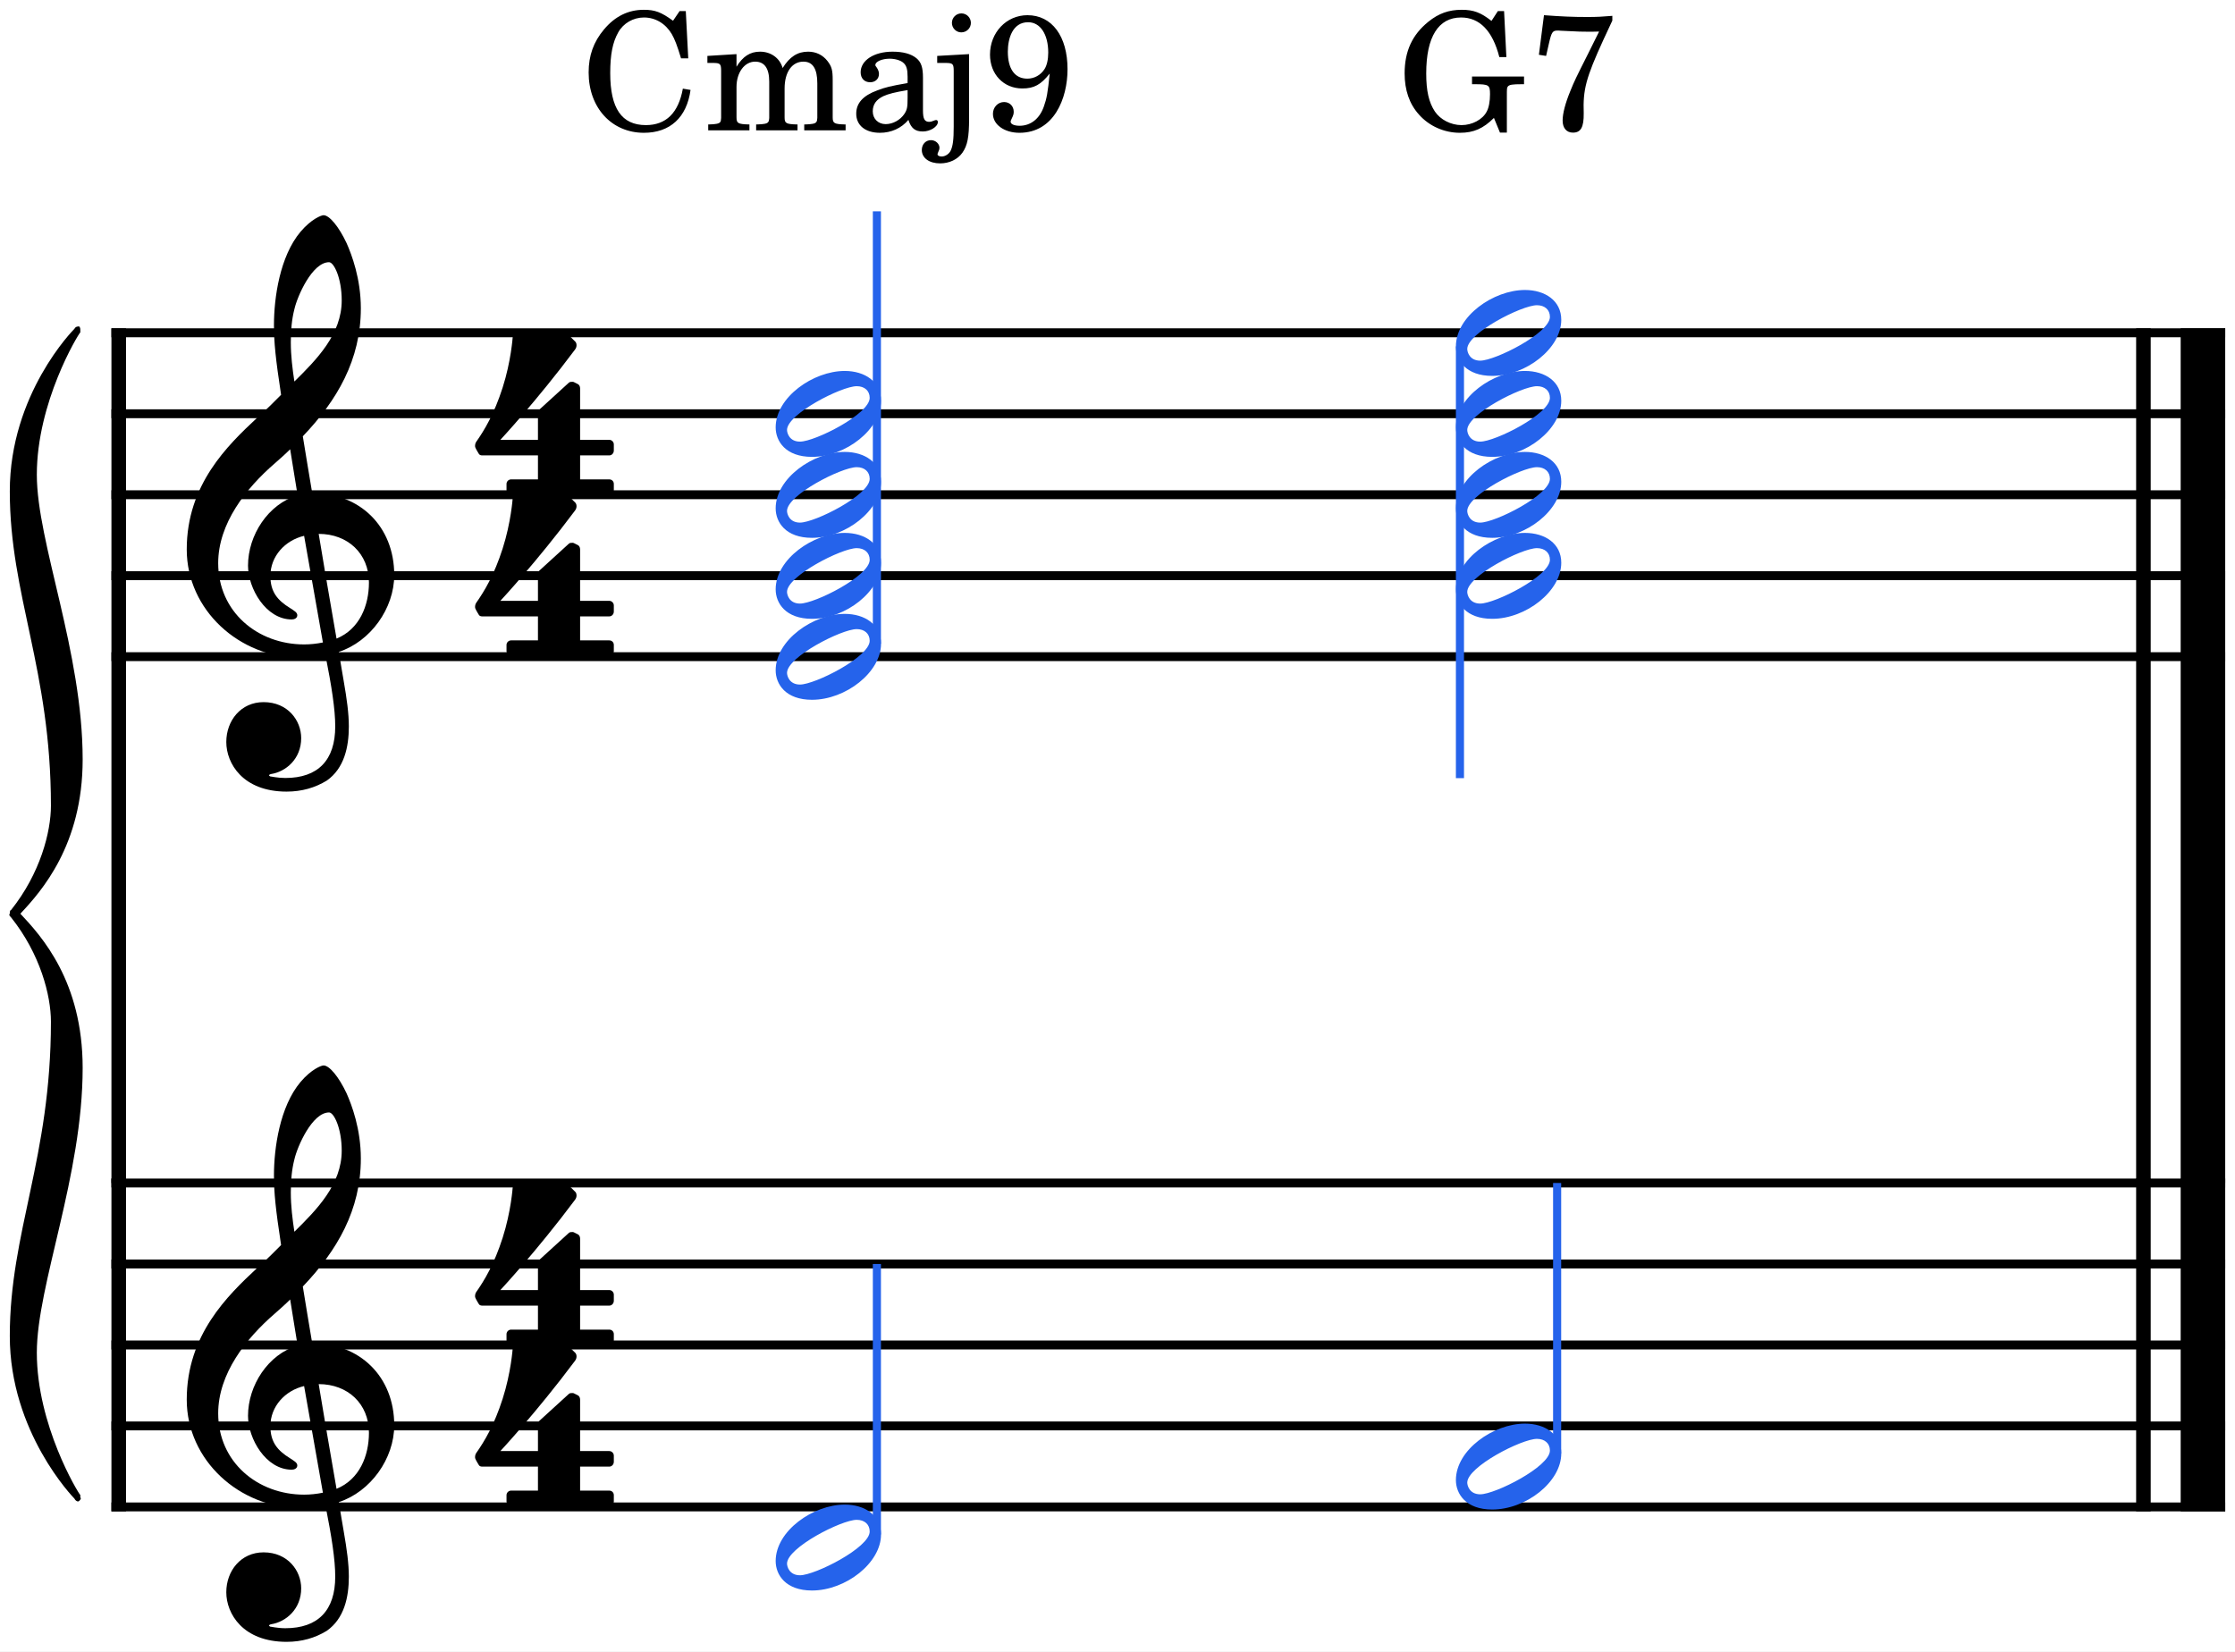
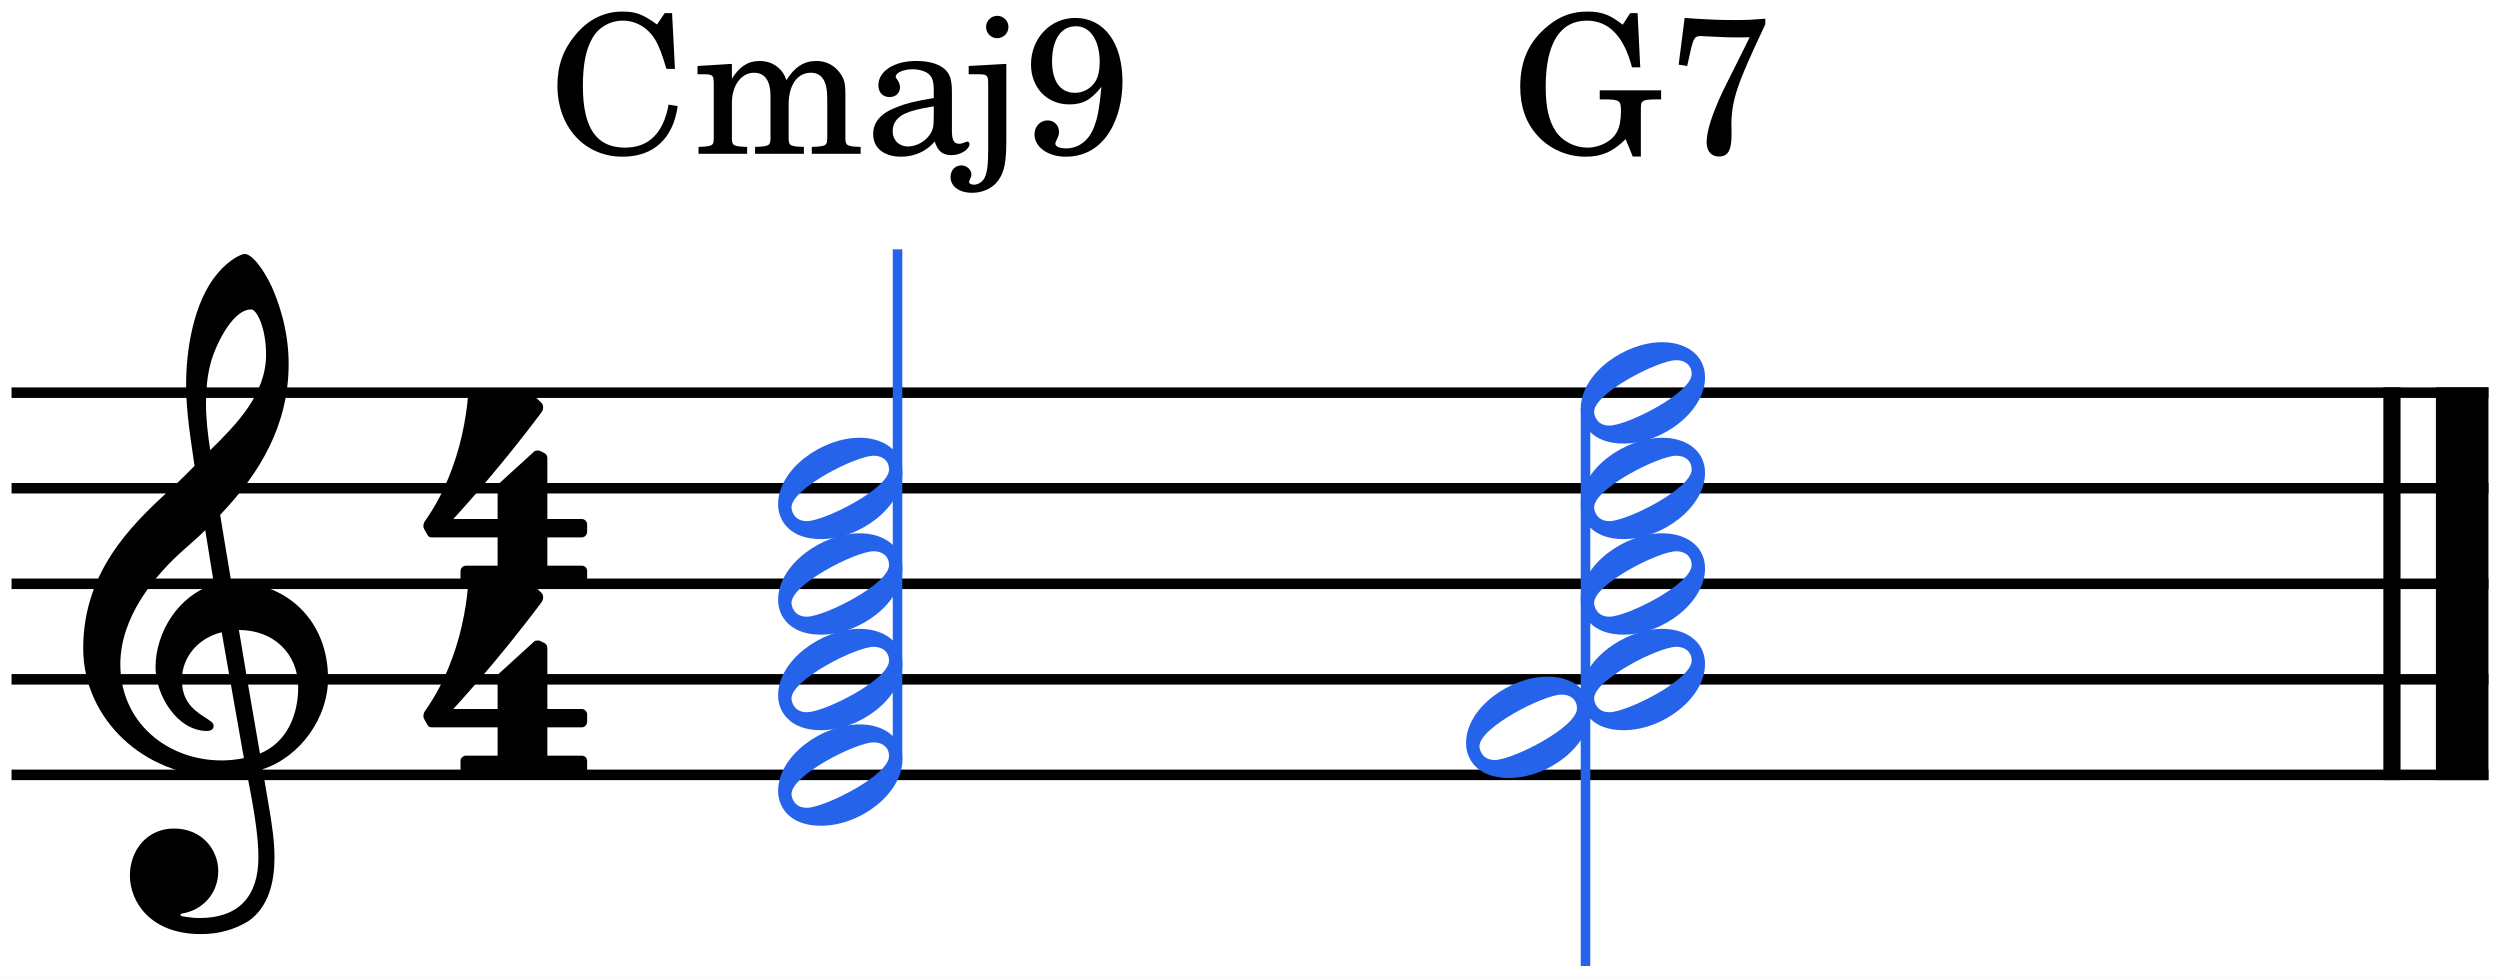
- <svg xmlns="http://www.w3.org/2000/svg" width="48.299mm" height="35.691mm" viewBox="0 0 2281.85 1686.19" version="1.2" baseProfile="full">
-   <path class="" fill="#ffffff" fill-rule="evenodd" d="M0,0 L2281.85,0 L2281.85,1686.19 L0,1686.19 L0,0 " />
-   <polyline class="StaffLines" fill="none" stroke="#000000" stroke-width="9.09" stroke-linejoin="bevel" points="113.77,339.771 2271.85,339.771" />
-   <polyline class="StaffLines" fill="none" stroke="#000000" stroke-width="9.09" stroke-linejoin="bevel" points="113.77,422.448 2271.85,422.448" />
-   <polyline class="StaffLines" fill="none" stroke="#000000" stroke-width="9.09" stroke-linejoin="bevel" points="113.77,505.125 2271.85,505.125" />
-   <polyline class="StaffLines" fill="none" stroke="#000000" stroke-width="9.09" stroke-linejoin="bevel" points="113.77,587.803 2271.85,587.803" />
-   <polyline class="StaffLines" fill="none" stroke="#000000" stroke-width="9.09" stroke-linejoin="bevel" points="113.77,670.48 2271.85,670.48" />
-   <polyline class="StaffLines" fill="none" stroke="#000000" stroke-width="9.09" stroke-linejoin="bevel" points="113.77,1207.88 2271.85,1207.88" />
-   <polyline class="StaffLines" fill="none" stroke="#000000" stroke-width="9.09" stroke-linejoin="bevel" points="113.77,1290.56 2271.85,1290.56" />
-   <polyline class="StaffLines" fill="none" stroke="#000000" stroke-width="9.09" stroke-linejoin="bevel" points="113.77,1373.24 2271.85,1373.24" />
-   <polyline class="StaffLines" fill="none" stroke="#000000" stroke-width="9.09" stroke-linejoin="bevel" points="113.77,1455.91 2271.85,1455.91" />
-   <polyline class="StaffLines" fill="none" stroke="#000000" stroke-width="9.09" stroke-linejoin="bevel" points="113.77,1538.59 2271.85,1538.59" />
-   <polyline class="BarLine" fill="none" stroke="#000000" stroke-width="14.88" stroke-linejoin="bevel" points="2188.35,335.224 2188.35,1207.88" />
-   <polyline class="BarLine" fill="none" stroke="#000000" stroke-width="45.47" stroke-linejoin="bevel" points="2249.12,335.224 2249.12,1207.88" />
-   <polyline class="BarLine" fill="none" stroke="#000000" stroke-width="14.88" stroke-linejoin="bevel" points="121.211,335.224 121.211,1207.88" />
-   <polyline class="BarLine" fill="none" stroke="#000000" stroke-width="14.88" stroke-linejoin="bevel" points="2188.35,1203.33 2188.35,1543.14" />
-   <polyline class="BarLine" fill="none" stroke="#000000" stroke-width="45.47" stroke-linejoin="bevel" points="2249.12,1203.33 2249.12,1543.14" />
-   <polyline class="BarLine" fill="none" stroke="#000000" stroke-width="14.88" stroke-linejoin="bevel" points="121.211,1203.33 121.211,1543.14" />
-   <polyline class="Stem" fill="none" stroke="#2563eb" stroke-width="8.27" stroke-linejoin="bevel" points="895.278,657.251 895.278,215.755" />
-   <polyline class="Stem" fill="none" stroke="#2563eb" stroke-width="8.27" stroke-linejoin="bevel" points="1490.55,353.661 1490.55,794.495" />
-   <polyline class="Stem" fill="none" stroke="#2563eb" stroke-width="8.27" stroke-linejoin="bevel" points="895.278,1566.7 895.278,1290.56" />
-   <polyline class="Stem" fill="none" stroke="#2563eb" stroke-width="8.27" stroke-linejoin="bevel" points="1589.77,1484.02 1589.77,1207.88" />
-   <path class="Note" fill="#2563eb" d="M1511.25,616.269 C1500.32,616.269 1498.01,607.332 1498.01,604.353 C1498.01,588.134 1553.61,559.668 1569.17,559.668 C1577.11,559.668 1582.41,564.302 1582.41,571.584 C1582.41,588.134 1526.47,616.269 1511.25,616.269 M1556.92,544.111 C1524.82,544.111 1486.42,570.922 1486.42,601.705 C1486.42,615.938 1496.68,631.826 1523.49,631.826 C1557.92,631.826 1594,603.691 1594,574.563 C1594,555.034 1577.45,544.111 1556.92,544.111" />
-   <path class="Note" fill="#2563eb" d="M816.757,616.269 C805.834,616.269 803.517,607.332 803.517,604.353 C803.517,588.134 859.125,559.668 874.682,559.668 C882.626,559.668 887.922,564.302 887.922,571.584 C887.922,588.134 831.983,616.269 816.757,616.269 M862.435,544.111 C830.328,544.111 791.932,570.922 791.932,601.705 C791.932,615.938 802.193,631.826 829.004,631.826 C863.428,631.826 899.507,603.691 899.507,574.563 C899.507,555.034 882.957,544.111 862.435,544.111" />
-   <path class="Note" fill="#2563eb" d="M816.757,533.591 C805.834,533.591 803.517,524.654 803.517,521.675 C803.517,505.456 859.125,476.99 874.682,476.99 C882.626,476.99 887.922,481.624 887.922,488.906 C887.922,505.456 831.983,533.591 816.757,533.591 M862.435,461.433 C830.328,461.433 791.932,488.244 791.932,519.027 C791.932,533.26 802.193,549.148 829.004,549.148 C863.428,549.148 899.507,521.013 899.507,491.885 C899.507,472.356 882.957,461.433 862.435,461.433" />
-   <path class="Note" fill="#2563eb" d="M816.757,450.914 C805.834,450.914 803.517,441.977 803.517,438.998 C803.517,422.779 859.125,394.313 874.682,394.313 C882.626,394.313 887.922,398.947 887.922,406.229 C887.922,422.779 831.983,450.914 816.757,450.914 M862.435,378.756 C830.328,378.756 791.932,405.567 791.932,436.35 C791.932,450.583 802.193,466.471 829.004,466.471 C863.428,466.471 899.507,438.336 899.507,409.208 C899.507,389.679 882.957,378.756 862.435,378.756" />
-   <path class="Note" fill="#2563eb" d="M816.757,698.946 C805.834,698.946 803.517,690.009 803.517,687.03 C803.517,670.811 859.125,642.345 874.682,642.345 C882.626,642.345 887.922,646.979 887.922,654.261 C887.922,670.811 831.983,698.946 816.757,698.946 M862.435,626.788 C830.328,626.788 791.932,653.599 791.932,684.382 C791.932,698.615 802.193,714.503 829.004,714.503 C863.428,714.503 899.507,686.368 899.507,657.24 C899.507,637.711 882.957,626.788 862.435,626.788" />
-   <path class="Note" fill="#2563eb" d="M1511.25,533.591 C1500.32,533.591 1498.01,524.654 1498.01,521.675 C1498.01,505.456 1553.61,476.99 1569.17,476.99 C1577.11,476.99 1582.41,481.624 1582.41,488.906 C1582.41,505.456 1526.47,533.591 1511.25,533.591 M1556.92,461.433 C1524.82,461.433 1486.42,488.244 1486.42,519.027 C1486.42,533.26 1496.68,549.148 1523.49,549.148 C1557.92,549.148 1594,521.013 1594,491.885 C1594,472.356 1577.45,461.433 1556.92,461.433" />
-   <path class="Note" fill="#2563eb" d="M1511.25,450.914 C1500.32,450.914 1498.01,441.977 1498.01,438.998 C1498.01,422.779 1553.61,394.313 1569.17,394.313 C1577.11,394.313 1582.41,398.947 1582.41,406.229 C1582.41,422.779 1526.47,450.914 1511.25,450.914 M1556.92,378.756 C1524.82,378.756 1486.42,405.567 1486.42,436.35 C1486.42,450.583 1496.68,466.471 1523.49,466.471 C1557.92,466.471 1594,438.336 1594,409.208 C1594,389.679 1577.45,378.756 1556.92,378.756" />
-   <path class="Note" fill="#2563eb" d="M1511.25,368.237 C1500.32,368.237 1498.01,359.3 1498.01,356.321 C1498.01,340.102 1553.61,311.636 1569.17,311.636 C1577.11,311.636 1582.41,316.27 1582.41,323.552 C1582.41,340.102 1526.47,368.237 1511.25,368.237 M1556.92,296.079 C1524.82,296.079 1486.42,322.89 1486.42,353.673 C1486.42,367.906 1496.68,383.794 1523.49,383.794 C1557.92,383.794 1594,355.659 1594,326.531 C1594,307.002 1577.45,296.079 1556.92,296.079" />
-   <path class="Note" fill="#2563eb" d="M816.757,1608.39 C805.834,1608.39 803.517,1599.46 803.517,1596.48 C803.517,1580.26 859.125,1551.79 874.682,1551.79 C882.626,1551.79 887.922,1556.43 887.922,1563.71 C887.922,1580.26 831.983,1608.39 816.757,1608.39 M862.435,1536.24 C830.328,1536.24 791.932,1563.05 791.932,1593.83 C791.932,1608.06 802.193,1623.95 829.004,1623.95 C863.428,1623.95 899.507,1595.82 899.507,1566.69 C899.507,1547.16 882.957,1536.24 862.435,1536.24" />
-   <path class="Note" fill="#2563eb" d="M1511.25,1525.72 C1500.32,1525.72 1498.01,1516.78 1498.01,1513.8 C1498.01,1497.58 1553.61,1469.12 1569.17,1469.12 C1577.11,1469.12 1582.41,1473.75 1582.41,1481.03 C1582.41,1497.58 1526.47,1525.72 1511.25,1525.72 M1556.92,1453.56 C1524.82,1453.56 1486.42,1480.37 1486.42,1511.15 C1486.42,1525.39 1496.68,1541.27 1523.49,1541.27 C1557.92,1541.27 1594,1513.14 1594,1484.01 C1594,1464.48 1577.45,1453.56 1556.92,1453.56" />
-   <path class="Clef" d="M329.679,655.989 C323.059,657.313 316.77,657.975 310.481,657.975 C263.148,657.975 222.766,624.875 222.766,574.894 C222.766,534.512 251.232,498.433 280.36,473.277 C285.987,468.312 291.283,463.678 296.248,458.713 C299.227,476.587 301.544,492.144 303.861,505.715 C273.74,514.652 253.218,546.428 253.218,577.542 C253.218,600.712 271.423,632.488 297.903,632.488 C300.551,632.488 303.53,631.164 303.53,628.185 C303.53,625.206 300.22,623.551 296.248,620.903 C283.339,612.959 276.057,604.353 276.057,588.134 C276.057,567.943 290.952,551.724 310.481,547.09 L329.679,655.989 M300.551,315.721 C303.53,302.481 318.756,267.726 335.968,267.726 C340.933,267.726 348.877,283.945 348.877,306.784 C348.877,341.208 323.39,367.026 300.551,389.534 C298.565,376.294 296.91,363.385 296.91,349.483 C296.91,337.236 297.903,325.982 300.551,315.721 M376.681,594.754 C376.681,618.255 367.082,642.418 343.581,652.017 C336.63,612.297 327.693,559.668 325.376,545.104 C355.166,545.104 376.681,565.295 376.681,594.754 M231.041,757.606 C231.041,779.452 247.922,808.249 292.607,808.249 C308.164,808.249 321.735,804.277 333.651,796.995 C351.525,784.417 356.159,762.571 356.159,741.718 C356.159,728.809 354.173,713.914 350.863,695.047 C349.87,688.427 347.884,678.497 345.898,665.588 C378.336,654.996 402.499,621.234 402.499,587.141 C402.499,537.16 367.082,503.398 318.756,503.398 C315.446,483.538 312.136,464.009 309.157,445.473 C344.243,408.732 368.406,367.357 368.406,314.728 C368.406,284.607 359.138,260.113 353.842,248.197 C345.898,231.316 336.299,219.731 330.341,219.731 C328.024,219.731 317.763,223.703 306.84,236.612 C285.656,261.768 279.698,304.136 279.698,331.94 C279.698,349.814 281.353,366.033 286.98,403.105 C286.649,403.436 269.437,420.979 262.486,426.606 C232.365,454.741 190.659,494.792 190.659,560.992 C190.659,622.889 244.612,671.546 306.178,671.546 C315.777,671.546 324.714,670.553 332.327,669.229 C338.616,701.005 342.257,724.175 342.257,741.718 C342.257,776.142 324.714,794.347 291.283,794.347 C283.339,794.347 276.388,792.692 275.726,792.692 C275.395,792.361 274.733,792.03 274.733,791.699 C274.733,791.037 275.395,790.706 276.388,790.375 C291.945,788.058 307.502,774.818 307.502,753.634 C307.502,735.76 293.931,716.893 269.106,716.893 C245.936,716.893 231.041,735.76 231.041,757.606" />
-   <path class="Clef" d="M329.679,1524.1 C323.059,1525.42 316.77,1526.08 310.481,1526.08 C263.148,1526.08 222.766,1492.98 222.766,1443 C222.766,1402.62 251.232,1366.54 280.36,1341.39 C285.987,1336.42 291.283,1331.79 296.248,1326.82 C299.227,1344.7 301.544,1360.25 303.861,1373.82 C273.74,1382.76 253.218,1414.54 253.218,1445.65 C253.218,1468.82 271.423,1500.6 297.903,1500.6 C300.551,1500.6 303.53,1499.27 303.53,1496.29 C303.53,1493.32 300.22,1491.66 296.248,1489.01 C283.339,1481.07 276.057,1472.46 276.057,1456.24 C276.057,1436.05 290.952,1419.83 310.481,1415.2 L329.679,1524.1 M300.551,1183.83 C303.53,1170.59 318.756,1135.84 335.968,1135.84 C340.933,1135.84 348.877,1152.05 348.877,1174.89 C348.877,1209.32 323.39,1235.14 300.551,1257.64 C298.565,1244.4 296.91,1231.49 296.91,1217.59 C296.91,1205.35 297.903,1194.09 300.551,1183.83 M376.681,1462.86 C376.681,1486.36 367.082,1510.53 343.581,1520.13 C336.63,1480.41 327.693,1427.78 325.376,1413.21 C355.166,1413.21 376.681,1433.4 376.681,1462.86 M231.041,1625.72 C231.041,1647.56 247.922,1676.36 292.607,1676.36 C308.164,1676.36 321.735,1672.39 333.651,1665.1 C351.525,1652.53 356.159,1630.68 356.159,1609.83 C356.159,1596.92 354.173,1582.02 350.863,1563.16 C349.87,1556.54 347.884,1546.61 345.898,1533.7 C378.336,1523.11 402.499,1489.34 402.499,1455.25 C402.499,1405.27 367.082,1371.51 318.756,1371.51 C315.446,1351.65 312.136,1332.12 309.157,1313.58 C344.243,1276.84 368.406,1235.47 368.406,1182.84 C368.406,1152.72 359.138,1128.22 353.842,1116.31 C345.898,1099.43 336.299,1087.84 330.341,1087.84 C328.024,1087.84 317.763,1091.81 306.84,1104.72 C285.656,1129.88 279.698,1172.25 279.698,1200.05 C279.698,1217.92 281.353,1234.14 286.98,1271.21 C286.649,1271.55 269.437,1289.09 262.486,1294.72 C232.365,1322.85 190.659,1362.9 190.659,1429.1 C190.659,1491 244.612,1539.66 306.178,1539.66 C315.777,1539.66 324.714,1538.66 332.327,1537.34 C338.616,1569.11 342.257,1592.28 342.257,1609.83 C342.257,1644.25 324.714,1662.46 291.283,1662.46 C283.339,1662.46 276.388,1660.8 275.726,1660.8 C275.395,1660.47 274.733,1660.14 274.733,1659.81 C274.733,1659.15 275.395,1658.82 276.388,1658.48 C291.945,1656.17 307.502,1642.93 307.502,1621.74 C307.502,1603.87 293.931,1585 269.106,1585 C245.936,1585 231.041,1603.87 231.041,1625.72" />
-   <path class="TimeSig" d="M549.234,464.971 L549.234,489.465 L521.761,489.465 C519.444,489.465 517.127,491.451 517.127,494.099 L517.127,500.388 C517.127,503.036 519.444,505.022 521.761,505.022 L622.054,505.022 C624.702,505.022 626.688,503.036 626.688,500.388 L626.688,494.099 C626.688,491.451 624.702,489.465 622.054,489.465 L592.264,489.465 L592.264,464.971 L622.054,464.971 C624.702,464.971 626.688,462.654 626.688,460.006 L626.688,453.717 C626.688,451.4 624.702,449.083 622.054,449.083 L592.264,449.083 L592.264,396.454 C592.264,394.468 591.271,392.813 589.947,392.151 L585.975,390.165 C585.313,389.834 584.982,389.834 584.32,389.834 C582.996,389.834 581.672,389.834 580.679,390.827 L550.558,418.3 C549.565,419.293 549.234,420.617 549.234,421.941 L549.234,449.083 L510.838,449.083 C510.838,449.083 547.91,409.363 586.968,357.065 C588.292,355.41 588.623,353.755 588.623,352.431 C588.623,350.776 587.961,349.452 587.63,349.121 L580.348,341.839 C579.355,341.177 578.362,340.515 577.038,340.515 C575.052,340.515 530.367,340.515 527.719,340.515 C525.402,340.515 523.747,342.501 523.416,344.487 C523.416,344.487 521.761,368.981 513.155,395.792 C504.549,422.603 494.619,439.153 486.013,451.4 C486.013,451.4 485.02,453.055 485.02,455.041 C485.02,455.703 485.02,456.365 485.351,457.027 C486.344,459.344 488.661,462.985 488.661,462.985 C488.661,462.985 489.323,464.971 492.302,464.971 L549.234,464.971 " />
-   <path class="TimeSig" d="M549.234,629.354 L549.234,653.848 L521.761,653.848 C519.444,653.848 517.127,655.834 517.127,658.482 L517.127,664.771 C517.127,667.419 519.444,669.405 521.761,669.405 L622.054,669.405 C624.702,669.405 626.688,667.419 626.688,664.771 L626.688,658.482 C626.688,655.834 624.702,653.848 622.054,653.848 L592.264,653.848 L592.264,629.354 L622.054,629.354 C624.702,629.354 626.688,627.037 626.688,624.389 L626.688,618.1 C626.688,615.783 624.702,613.466 622.054,613.466 L592.264,613.466 L592.264,560.837 C592.264,558.851 591.271,557.196 589.947,556.534 L585.975,554.548 C585.313,554.217 584.982,554.217 584.32,554.217 C582.996,554.217 581.672,554.217 580.679,555.21 L550.558,582.683 C549.565,583.676 549.234,585 549.234,586.324 L549.234,613.466 L510.838,613.466 C510.838,613.466 547.91,573.746 586.968,521.448 C588.292,519.793 588.623,518.138 588.623,516.814 C588.623,515.159 587.961,513.835 587.63,513.504 L580.348,506.222 C579.355,505.56 578.362,504.898 577.038,504.898 C575.052,504.898 530.367,504.898 527.719,504.898 C525.402,504.898 523.747,506.884 523.416,508.87 C523.416,508.87 521.761,533.364 513.155,560.175 C504.549,586.986 494.619,603.536 486.013,615.783 C486.013,615.783 485.02,617.438 485.02,619.424 C485.02,620.086 485.02,620.748 485.351,621.41 C486.344,623.727 488.661,627.368 488.661,627.368 C488.661,627.368 489.323,629.354 492.302,629.354 L549.234,629.354 " />
-   <path class="TimeSig" d="M549.234,1333.08 L549.234,1357.58 L521.761,1357.58 C519.444,1357.58 517.127,1359.56 517.127,1362.21 L517.127,1368.5 C517.127,1371.15 519.444,1373.13 521.761,1373.13 L622.054,1373.13 C624.702,1373.13 626.688,1371.15 626.688,1368.5 L626.688,1362.21 C626.688,1359.56 624.702,1357.58 622.054,1357.58 L592.264,1357.58 L592.264,1333.08 L622.054,1333.08 C624.702,1333.08 626.688,1330.76 626.688,1328.12 L626.688,1321.83 C626.688,1319.51 624.702,1317.19 622.054,1317.19 L592.264,1317.19 L592.264,1264.56 C592.264,1262.58 591.271,1260.92 589.947,1260.26 L585.975,1258.28 C585.313,1257.94 584.982,1257.94 584.32,1257.94 C582.996,1257.94 581.672,1257.94 580.679,1258.94 L550.558,1286.41 C549.565,1287.4 549.234,1288.73 549.234,1290.05 L549.234,1317.19 L510.838,1317.19 C510.838,1317.19 547.91,1277.47 586.968,1225.18 C588.292,1223.52 588.623,1221.87 588.623,1220.54 C588.623,1218.89 587.961,1217.56 587.63,1217.23 L580.348,1209.95 C579.355,1209.29 578.362,1208.63 577.038,1208.63 C575.052,1208.63 530.367,1208.63 527.719,1208.63 C525.402,1208.63 523.747,1210.61 523.416,1212.6 C523.416,1212.6 521.761,1237.09 513.155,1263.9 C504.549,1290.71 494.619,1307.26 486.013,1319.51 C486.013,1319.51 485.02,1321.17 485.02,1323.15 C485.02,1323.81 485.02,1324.48 485.351,1325.14 C486.344,1327.45 488.661,1331.1 488.661,1331.1 C488.661,1331.1 489.323,1333.08 492.302,1333.08 L549.234,1333.08 " />
-   <path class="TimeSig" d="M549.234,1497.46 L549.234,1521.96 L521.761,1521.96 C519.444,1521.96 517.127,1523.94 517.127,1526.59 L517.127,1532.88 C517.127,1535.53 519.444,1537.51 521.761,1537.51 L622.054,1537.51 C624.702,1537.51 626.688,1535.53 626.688,1532.88 L626.688,1526.59 C626.688,1523.94 624.702,1521.96 622.054,1521.96 L592.264,1521.96 L592.264,1497.46 L622.054,1497.46 C624.702,1497.46 626.688,1495.15 626.688,1492.5 L626.688,1486.21 C626.688,1483.89 624.702,1481.58 622.054,1481.58 L592.264,1481.58 L592.264,1428.95 C592.264,1426.96 591.271,1425.31 589.947,1424.64 L585.975,1422.66 C585.313,1422.33 584.982,1422.33 584.32,1422.33 C582.996,1422.33 581.672,1422.33 580.679,1423.32 L550.558,1450.79 C549.565,1451.79 549.234,1453.11 549.234,1454.43 L549.234,1481.58 L510.838,1481.58 C510.838,1481.58 547.91,1441.86 586.968,1389.56 C588.292,1387.9 588.623,1386.25 588.623,1384.92 C588.623,1383.27 587.961,1381.94 587.63,1381.61 L580.348,1374.33 C579.355,1373.67 578.362,1373.01 577.038,1373.01 C575.052,1373.01 530.367,1373.01 527.719,1373.01 C525.402,1373.01 523.747,1374.99 523.416,1376.98 C523.416,1376.98 521.761,1401.47 513.155,1428.28 C504.549,1455.1 494.619,1471.65 486.013,1483.89 C486.013,1483.89 485.02,1485.55 485.02,1487.53 C485.02,1488.2 485.02,1488.86 485.351,1489.52 C486.344,1491.84 488.661,1495.48 488.661,1495.48 C488.661,1495.48 489.323,1497.46 492.302,1497.46 L549.234,1497.46 " />
-   <path class="Harmony" d="M700.173,11.335 L693.827,11.335 L687.147,21.188 C674.956,12.337 668.777,9.999 657.254,9.999 C641.389,9.999 627.862,16.679 616.673,30.039 C605.985,42.731 600.975,56.759 600.975,73.96 C600.975,110.032 624.522,135.583 657.421,135.583 C684.141,135.583 701.175,119.885 705.016,91.829 L697.167,90.493 C692.658,115.376 679.966,127.734 659.425,127.734 C634.709,127.734 623.019,110.7 623.019,74.628 C623.019,55.59 625.524,43.065 631.202,33.045 C636.379,23.693 646.566,17.848 657.421,17.848 C669.111,17.848 679.465,24.027 685.811,34.715 C688.984,40.226 691.322,46.405 695.33,59.598 L702.678,59.598 L700.173,11.335 " />
-   <path class="Harmony" d="M751.949,55.256 L722.223,57.093 L722.223,64.274 L729.07,64.274 C735.416,64.441 736.251,65.443 736.251,72.624 L736.251,120.386 C736.084,122.891 735.917,123.893 735.249,124.728 C734.08,126.231 730.907,126.899 723.726,127.066 L723.058,127.066 L723.058,133.078 L765.142,133.078 L765.142,127.066 L764.474,127.066 C753.452,126.732 751.949,125.897 751.949,119.718 L751.949,88.823 C751.949,73.96 760.132,62.938 770.987,62.938 C780.506,62.938 785.349,69.785 785.349,83.312 L785.349,120.553 C785.182,122.724 785.015,123.893 784.18,124.728 C783.178,126.231 779.838,126.899 772.657,127.066 L771.989,127.066 L771.989,133.078 L814.24,133.078 L814.24,127.066 L813.572,127.066 C802.55,126.732 801.047,125.897 801.047,119.885 L801.047,90.326 C801.047,73.626 808.562,62.938 820.252,62.938 C829.771,62.938 834.447,70.119 834.447,85.149 L834.447,120.386 C834.28,122.724 834.113,123.893 833.278,124.728 C832.276,126.231 828.936,126.899 821.755,127.066 L821.087,127.066 L821.087,133.078 L863.338,133.078 L863.338,127.066 L862.67,127.066 C851.648,126.732 850.145,125.897 850.145,119.718 L850.145,81.809 C850.145,71.455 849.143,67.948 844.801,62.27 C839.958,56.091 833.111,52.751 825.095,52.751 C814.24,52.751 806.224,57.928 799.043,69.451 C796.204,59.431 787.186,52.751 775.997,52.751 C765.81,52.751 758.462,57.594 751.949,68.115 L751.949,55.256 M942.319,79.304 C942.319,68.783 940.482,63.439 935.639,59.431 C930.128,54.922 921.945,52.751 911.257,52.751 C892.386,52.751 878.692,61.602 878.692,73.793 C878.692,79.972 882.533,83.98 888.378,83.98 C893.722,83.98 897.396,80.473 897.396,75.463 C897.396,73.292 896.561,70.954 894.891,68.616 C893.889,67.447 893.722,67.113 893.722,66.278 C893.722,62.938 900.402,59.932 908.418,59.932 C913.762,59.932 919.607,61.602 922.279,64.107 C925.452,66.779 926.621,70.787 926.621,78.302 L926.621,84.815 C909.253,87.821 903.742,89.157 895.559,92.33 C881.03,97.674 874.183,105.356 874.183,116.044 C874.183,128.068 883.535,135.583 898.398,135.583 C909.921,135.583 920.275,130.907 927.456,122.39 C930.128,130.907 934.303,134.247 942.152,134.247 C949.667,134.247 957.516,129.404 957.516,124.561 C957.516,123.392 956.848,122.557 955.846,122.557 C955.178,122.557 954.51,122.724 953.341,123.225 C951.003,124.227 950.001,124.394 948.665,124.394 C943.989,124.394 942.319,121.388 942.319,112.871 L942.319,79.304 M926.621,99.678 C926.621,109.698 926.12,112.036 923.281,116.378 C919.106,122.557 911.591,126.732 904.243,126.732 C896.561,126.732 891.05,121.221 891.05,113.706 C891.05,106.692 894.557,101.682 901.905,98.175 C907.082,95.837 913.595,94.167 926.621,91.996 L926.621,99.678 M981.555,13.673 C976.211,13.673 971.869,18.015 971.869,23.359 C971.869,28.703 976.211,33.045 981.388,33.045 C986.899,33.045 991.241,28.703 991.241,23.359 C991.241,18.015 986.899,13.673 981.555,13.673 M989.404,55.256 L956.839,57.093 L956.839,64.274 L966.525,64.274 C972.871,64.441 973.706,65.443 973.706,72.624 L973.706,129.237 C973.706,142.764 972.871,149.11 970.533,153.953 C968.863,157.293 965.022,159.798 961.348,159.798 C959.01,159.798 957.173,158.796 957.173,157.627 C957.173,156.959 957.34,156.625 958.008,154.955 C958.843,153.285 959.177,152.116 959.177,150.947 C959.177,146.772 955.169,143.098 950.493,143.098 C945.149,143.098 941.141,147.273 941.141,153.118 C941.141,161.301 948.656,166.812 959.845,166.812 C969.197,166.812 977.714,162.804 982.557,155.957 C987.734,148.609 989.404,140.092 989.404,121.221 L989.404,55.256 " />
-   <path class="Harmony" d="M1071.71,75.129 C1069.71,94.668 1068.7,100.513 1065.7,108.863 C1061.36,121.221 1052.34,128.402 1040.98,128.402 C1035.47,128.402 1031.8,126.732 1031.8,124.227 C1031.8,123.559 1032.13,122.724 1032.8,121.388 C1034.64,117.547 1034.97,116.378 1034.97,114.04 C1034.97,108.362 1030.79,104.187 1025.12,104.187 C1018.77,104.187 1013.76,109.531 1013.76,116.211 C1013.76,127.233 1025.45,135.583 1040.81,135.583 C1075.88,135.583 1089.91,100.847 1089.91,70.62 C1089.91,37.053 1074.05,15.51 1049,15.51 C1027.45,15.51 1010.75,33.212 1010.75,55.757 C1010.75,75.797 1024.62,90.326 1043.82,90.326 C1055.68,90.326 1062.69,86.485 1071.71,75.129 M1049.67,22.691 C1062.02,22.691 1070.21,34.882 1070.21,53.753 C1070.21,60.6 1068.87,66.779 1066.37,70.62 C1062.52,76.632 1056.01,80.306 1048.83,80.306 C1036.14,80.306 1028.96,70.453 1028.96,52.751 C1028.96,39.558 1033.63,22.691 1049.67,22.691" />
-   <path class="Harmony" d="M1535.61,11.335 L1529.26,11.335 L1522.75,21.355 C1511.89,12.838 1504.55,9.999 1492.35,9.999 C1479.16,9.999 1468.81,13.673 1458.29,22.19 C1441.75,35.55 1434.07,52.417 1434.07,74.962 C1434.07,91.996 1438.91,106.191 1448.77,117.046 C1459.12,128.736 1474.49,135.583 1490.52,135.583 C1504.55,135.583 1514.4,131.241 1525.25,120.386 L1531.43,135.416 L1538.45,135.416 L1538.45,98.676 C1538.45,90.159 1538.45,89.825 1539.45,88.322 C1540.95,86.485 1543.96,85.984 1553.48,85.984 L1555.98,85.984 L1555.98,78.135 L1502.88,78.135 L1502.88,85.984 L1506.05,85.984 C1520.08,85.984 1521.25,86.819 1521.25,96.171 C1521.25,103.352 1520.08,109.865 1517.91,113.873 C1513.73,122.056 1503.04,127.734 1492.19,127.734 C1481.33,127.734 1470.64,122.223 1464.97,113.873 C1458.79,104.521 1456.12,92.831 1456.12,74.962 C1456.12,37.721 1468.47,17.848 1491.69,17.848 C1510.72,17.848 1523.92,31.542 1530.76,58.262 L1537.95,58.262 L1535.61,11.335 " />
-   <path class="Harmony" d="M1571.16,55.924 L1578.51,57.093 L1581.51,43.9 C1584.02,32.878 1585.19,31.208 1590.03,31.208 C1590.87,31.208 1592.2,31.208 1593.71,31.375 C1614.25,32.377 1614.25,32.377 1621.93,32.377 C1624.1,32.377 1627.94,32.377 1632.62,32.21 L1621.26,55.089 C1608.9,79.638 1607.4,82.644 1603.22,92.998 C1598.05,105.523 1595.38,116.044 1595.38,123.058 C1595.38,130.74 1599.38,135.416 1605.9,135.416 C1613.91,135.416 1617.09,130.072 1616.92,115.543 C1616.08,91.495 1619.09,79.805 1636.96,40.727 C1639.96,34.214 1643.14,27.534 1646.14,21.021 L1646.14,16.178 C1636.12,17.013 1630.78,17.347 1620.43,17.347 C1605.9,17.347 1594.37,16.846 1576.34,15.51 L1571.16,55.924 " />
-   <path class="Bracket" transform="matrix(3.625,0,0,3.65971,10,1538.59)" d="M2.979,-165.5 C8.937,-171.789 20.522,-184.698 20.522,-208.53 C20.522,-238.651 7.613,-269.103 7.613,-287.97 C7.613,-308.161 19.198,-327.028 19.86,-327.69 C19.86,-328.021 19.86,-328.021 19.86,-328.352 C19.86,-328.683 19.86,-329.014 19.529,-329.345 C19.198,-329.345 18.536,-329.345 18.205,-328.683 C17.874,-328.352 0,-310.478 0,-283.336 C0,-254.208 11.585,-233.686 11.585,-195.621 C11.585,-188.339 8.606,-176.754 0.331,-166.493 C0,-166.493 0,-165.831 0,-165.5 C-0.331,-165.169 0,-164.838 0.331,-164.507 C8.606,-154.246 11.585,-142.661 11.585,-135.379 C11.585,-97.314 0,-76.792 0,-47.664 C0,-20.853 17.874,-2.648 18.205,-2.317 C18.536,-1.655 19.198,-1.324 19.529,-1.655 C19.86,-1.986 20.191,-2.317 19.86,-2.648 C19.86,-2.648 19.86,-2.979 19.86,-3.31 C19.198,-3.972 7.613,-22.839 7.613,-43.03 C7.613,-61.897 20.522,-92.349 20.522,-122.47 C20.522,-146.633 8.937,-159.211 2.979,-165.5" />
+ <svg xmlns="http://www.w3.org/2000/svg" width="45.788mm" height="17.904mm" viewBox="0 0 2163.2 845.834" version="1.2" baseProfile="full">
+   <path class="" fill="#ffffff" fill-rule="evenodd" d="M0,0 L2163.2,0 L2163.2,845.834 L0,845.834 L0,0 " />
+   <polyline class="StaffLines" fill="none" stroke="#000000" stroke-width="9.09" stroke-linejoin="bevel" points="10,339.771 2153.2,339.771" />
+   <polyline class="StaffLines" fill="none" stroke="#000000" stroke-width="9.09" stroke-linejoin="bevel" points="10,422.448 2153.2,422.448" />
+   <polyline class="StaffLines" fill="none" stroke="#000000" stroke-width="9.09" stroke-linejoin="bevel" points="10,505.125 2153.2,505.125" />
+   <polyline class="StaffLines" fill="none" stroke="#000000" stroke-width="9.09" stroke-linejoin="bevel" points="10,587.803 2153.2,587.803" />
+   <polyline class="StaffLines" fill="none" stroke="#000000" stroke-width="9.09" stroke-linejoin="bevel" points="10,670.48 2153.2,670.48" />
+   <polyline class="BarLine" fill="none" stroke="#000000" stroke-width="14.88" stroke-linejoin="bevel" points="2069.7,335.224 2069.7,675.027" />
+   <polyline class="BarLine" fill="none" stroke="#000000" stroke-width="45.47" stroke-linejoin="bevel" points="2130.47,335.224 2130.47,675.027" />
+   <polyline class="Stem" fill="none" stroke="#2563eb" stroke-width="8.27" stroke-linejoin="bevel" points="776.627,657.251 776.627,215.755" />
+   <polyline class="Stem" fill="none" stroke="#2563eb" stroke-width="8.27" stroke-linejoin="bevel" points="1371.9,353.661 1371.9,835.834" />
+   <path class="Note" fill="#2563eb" d="M698.105,698.946 C687.182,698.946 684.865,690.009 684.865,687.03 C684.865,670.811 740.473,642.345 756.03,642.345 C763.974,642.345 769.27,646.979 769.27,654.261 C769.27,670.811 713.331,698.946 698.105,698.946 M743.783,626.788 C711.676,626.788 673.28,653.599 673.28,684.382 C673.28,698.615 683.541,714.503 710.352,714.503 C744.776,714.503 780.855,686.368 780.855,657.24 C780.855,637.711 764.305,626.788 743.783,626.788" />
+   <path class="Note" fill="#2563eb" d="M698.105,616.269 C687.182,616.269 684.865,607.332 684.865,604.353 C684.865,588.134 740.473,559.668 756.03,559.668 C763.974,559.668 769.27,564.302 769.27,571.584 C769.27,588.134 713.331,616.269 698.105,616.269 M743.783,544.111 C711.676,544.111 673.28,570.922 673.28,601.705 C673.28,615.938 683.541,631.826 710.352,631.826 C744.776,631.826 780.855,603.691 780.855,574.563 C780.855,555.034 764.305,544.111 743.783,544.111" />
+   <path class="Note" fill="#2563eb" d="M698.105,533.591 C687.182,533.591 684.865,524.654 684.865,521.675 C684.865,505.456 740.473,476.99 756.03,476.99 C763.974,476.99 769.27,481.624 769.27,488.906 C769.27,505.456 713.331,533.591 698.105,533.591 M743.783,461.433 C711.676,461.433 673.28,488.244 673.28,519.027 C673.28,533.26 683.541,549.148 710.352,549.148 C744.776,549.148 780.855,521.013 780.855,491.885 C780.855,472.356 764.305,461.433 743.783,461.433" />
+   <path class="Note" fill="#2563eb" d="M698.105,450.914 C687.182,450.914 684.865,441.977 684.865,438.998 C684.865,422.779 740.473,394.313 756.03,394.313 C763.974,394.313 769.27,398.947 769.27,406.229 C769.27,422.779 713.331,450.914 698.105,450.914 M743.783,378.756 C711.676,378.756 673.28,405.567 673.28,436.35 C673.28,450.583 683.541,466.471 710.352,466.471 C744.776,466.471 780.855,438.336 780.855,409.208 C780.855,389.679 764.305,378.756 743.783,378.756" />
+   <path class="Note" fill="#2563eb" d="M1293.37,657.607 C1282.44,657.607 1280.13,648.67 1280.13,645.691 C1280.13,629.472 1335.74,601.006 1351.29,601.006 C1359.24,601.006 1364.53,605.64 1364.53,612.922 C1364.53,629.472 1308.59,657.607 1293.37,657.607 M1339.05,585.449 C1306.94,585.449 1268.54,612.26 1268.54,643.043 C1268.54,657.276 1278.8,673.164 1305.61,673.164 C1340.04,673.164 1376.12,645.029 1376.12,615.901 C1376.12,596.372 1359.57,585.449 1339.05,585.449" />
+   <path class="Note" fill="#2563eb" d="M1392.59,616.269 C1381.67,616.269 1379.35,607.332 1379.35,604.353 C1379.35,588.134 1434.96,559.668 1450.52,559.668 C1458.46,559.668 1463.76,564.302 1463.76,571.584 C1463.76,588.134 1407.82,616.269 1392.59,616.269 M1438.27,544.111 C1406.16,544.111 1367.77,570.922 1367.77,601.705 C1367.77,615.938 1378.03,631.826 1404.84,631.826 C1439.26,631.826 1475.34,603.691 1475.34,574.563 C1475.34,555.034 1458.79,544.111 1438.27,544.111" />
+   <path class="Note" fill="#2563eb" d="M1392.59,533.591 C1381.67,533.591 1379.35,524.654 1379.35,521.675 C1379.35,505.456 1434.96,476.99 1450.52,476.99 C1458.46,476.99 1463.76,481.624 1463.76,488.906 C1463.76,505.456 1407.82,533.591 1392.59,533.591 M1438.27,461.433 C1406.16,461.433 1367.77,488.244 1367.77,519.027 C1367.77,533.26 1378.03,549.148 1404.84,549.148 C1439.26,549.148 1475.34,521.013 1475.34,491.885 C1475.34,472.356 1458.79,461.433 1438.27,461.433" />
+   <path class="Note" fill="#2563eb" d="M1392.59,450.914 C1381.67,450.914 1379.35,441.977 1379.35,438.998 C1379.35,422.779 1434.96,394.313 1450.52,394.313 C1458.46,394.313 1463.76,398.947 1463.76,406.229 C1463.76,422.779 1407.82,450.914 1392.59,450.914 M1438.27,378.756 C1406.16,378.756 1367.77,405.567 1367.77,436.35 C1367.77,450.583 1378.03,466.471 1404.84,466.471 C1439.26,466.471 1475.34,438.336 1475.34,409.208 C1475.34,389.679 1458.79,378.756 1438.27,378.756" />
+   <path class="Note" fill="#2563eb" d="M1392.59,368.237 C1381.67,368.237 1379.35,359.3 1379.35,356.321 C1379.35,340.102 1434.96,311.636 1450.52,311.636 C1458.46,311.636 1463.76,316.27 1463.76,323.552 C1463.76,340.102 1407.82,368.237 1392.59,368.237 M1438.27,296.079 C1406.16,296.079 1367.77,322.89 1367.77,353.673 C1367.77,367.906 1378.03,383.794 1404.84,383.794 C1439.26,383.794 1475.34,355.659 1475.34,326.531 C1475.34,307.002 1458.79,296.079 1438.27,296.079" />
+   <path class="Clef" d="M211.028,655.989 C204.408,657.313 198.119,657.975 191.83,657.975 C144.497,657.975 104.115,624.875 104.115,574.894 C104.115,534.512 132.581,498.433 161.709,473.277 C167.336,468.312 172.632,463.678 177.597,458.713 C180.576,476.587 182.893,492.144 185.21,505.715 C155.089,514.652 134.567,546.428 134.567,577.542 C134.567,600.712 152.772,632.488 179.252,632.488 C181.9,632.488 184.879,631.164 184.879,628.185 C184.879,625.206 181.569,623.551 177.597,620.903 C164.688,612.959 157.406,604.353 157.406,588.134 C157.406,567.943 172.301,551.724 191.83,547.09 L211.028,655.989 M181.9,315.721 C184.879,302.481 200.105,267.726 217.317,267.726 C222.282,267.726 230.226,283.945 230.226,306.784 C230.226,341.208 204.739,367.026 181.9,389.534 C179.914,376.294 178.259,363.385 178.259,349.483 C178.259,337.236 179.252,325.982 181.9,315.721 M258.03,594.754 C258.03,618.255 248.431,642.418 224.93,652.017 C217.979,612.297 209.042,559.668 206.725,545.104 C236.515,545.104 258.03,565.295 258.03,594.754 M112.39,757.606 C112.39,779.452 129.271,808.249 173.956,808.249 C189.513,808.249 203.084,804.277 215,796.995 C232.874,784.417 237.508,762.571 237.508,741.718 C237.508,728.809 235.522,713.914 232.212,695.047 C231.219,688.427 229.233,678.497 227.247,665.588 C259.685,654.996 283.848,621.234 283.848,587.141 C283.848,537.16 248.431,503.398 200.105,503.398 C196.795,483.538 193.485,464.009 190.506,445.473 C225.592,408.732 249.755,367.357 249.755,314.728 C249.755,284.607 240.487,260.113 235.191,248.197 C227.247,231.316 217.648,219.731 211.69,219.731 C209.373,219.731 199.112,223.703 188.189,236.612 C167.005,261.768 161.047,304.136 161.047,331.94 C161.047,349.814 162.702,366.033 168.329,403.105 C167.998,403.436 150.786,420.979 143.835,426.606 C113.714,454.741 72.008,494.792 72.008,560.992 C72.008,622.889 125.961,671.546 187.527,671.546 C197.126,671.546 206.063,670.553 213.676,669.229 C219.965,701.005 223.606,724.175 223.606,741.718 C223.606,776.142 206.063,794.347 172.632,794.347 C164.688,794.347 157.737,792.692 157.075,792.692 C156.744,792.361 156.082,792.03 156.082,791.699 C156.082,791.037 156.744,790.706 157.737,790.375 C173.294,788.058 188.851,774.818 188.851,753.634 C188.851,735.76 175.28,716.893 150.455,716.893 C127.285,716.893 112.39,735.76 112.39,757.606" />
+   <path class="TimeSig" d="M430.583,464.971 L430.583,489.465 L403.11,489.465 C400.793,489.465 398.476,491.451 398.476,494.099 L398.476,500.388 C398.476,503.036 400.793,505.022 403.11,505.022 L503.403,505.022 C506.051,505.022 508.037,503.036 508.037,500.388 L508.037,494.099 C508.037,491.451 506.051,489.465 503.403,489.465 L473.613,489.465 L473.613,464.971 L503.403,464.971 C506.051,464.971 508.037,462.654 508.037,460.006 L508.037,453.717 C508.037,451.4 506.051,449.083 503.403,449.083 L473.613,449.083 L473.613,396.454 C473.613,394.468 472.62,392.813 471.296,392.151 L467.324,390.165 C466.662,389.834 466.331,389.834 465.669,389.834 C464.345,389.834 463.021,389.834 462.028,390.827 L431.907,418.3 C430.914,419.293 430.583,420.617 430.583,421.941 L430.583,449.083 L392.187,449.083 C392.187,449.083 429.259,409.363 468.317,357.065 C469.641,355.41 469.972,353.755 469.972,352.431 C469.972,350.776 469.31,349.452 468.979,349.121 L461.697,341.839 C460.704,341.177 459.711,340.515 458.387,340.515 C456.401,340.515 411.716,340.515 409.068,340.515 C406.751,340.515 405.096,342.501 404.765,344.487 C404.765,344.487 403.11,368.981 394.504,395.792 C385.898,422.603 375.968,439.153 367.362,451.4 C367.362,451.4 366.369,453.055 366.369,455.041 C366.369,455.703 366.369,456.365 366.7,457.027 C367.693,459.344 370.01,462.985 370.01,462.985 C370.01,462.985 370.672,464.971 373.651,464.971 L430.583,464.971 " />
+   <path class="TimeSig" d="M430.583,629.354 L430.583,653.848 L403.11,653.848 C400.793,653.848 398.476,655.834 398.476,658.482 L398.476,664.771 C398.476,667.419 400.793,669.405 403.11,669.405 L503.403,669.405 C506.051,669.405 508.037,667.419 508.037,664.771 L508.037,658.482 C508.037,655.834 506.051,653.848 503.403,653.848 L473.613,653.848 L473.613,629.354 L503.403,629.354 C506.051,629.354 508.037,627.037 508.037,624.389 L508.037,618.1 C508.037,615.783 506.051,613.466 503.403,613.466 L473.613,613.466 L473.613,560.837 C473.613,558.851 472.62,557.196 471.296,556.534 L467.324,554.548 C466.662,554.217 466.331,554.217 465.669,554.217 C464.345,554.217 463.021,554.217 462.028,555.21 L431.907,582.683 C430.914,583.676 430.583,585 430.583,586.324 L430.583,613.466 L392.187,613.466 C392.187,613.466 429.259,573.746 468.317,521.448 C469.641,519.793 469.972,518.138 469.972,516.814 C469.972,515.159 469.31,513.835 468.979,513.504 L461.697,506.222 C460.704,505.56 459.711,504.898 458.387,504.898 C456.401,504.898 411.716,504.898 409.068,504.898 C406.751,504.898 405.096,506.884 404.765,508.87 C404.765,508.87 403.11,533.364 394.504,560.175 C385.898,586.986 375.968,603.536 367.362,615.783 C367.362,615.783 366.369,617.438 366.369,619.424 C366.369,620.086 366.369,620.748 366.7,621.41 C367.693,623.727 370.01,627.368 370.01,627.368 C370.01,627.368 370.672,629.354 373.651,629.354 L430.583,629.354 " />
+   <path class="Harmony" d="M581.521,11.335 L575.175,11.335 L568.495,21.188 C556.304,12.337 550.125,9.999 538.602,9.999 C522.737,9.999 509.21,16.679 498.021,30.039 C487.333,42.731 482.323,56.759 482.323,73.96 C482.323,110.032 505.87,135.583 538.769,135.583 C565.489,135.583 582.523,119.885 586.364,91.829 L578.515,90.493 C574.006,115.376 561.314,127.734 540.773,127.734 C516.057,127.734 504.367,110.7 504.367,74.628 C504.367,55.59 506.872,43.065 512.55,33.045 C517.727,23.693 527.914,17.848 538.769,17.848 C550.459,17.848 560.813,24.027 567.159,34.715 C570.332,40.226 572.67,46.405 576.678,59.598 L584.026,59.598 L581.521,11.335 " />
+   <path class="Harmony" d="M633.297,55.256 L603.571,57.093 L603.571,64.274 L610.418,64.274 C616.764,64.441 617.599,65.443 617.599,72.624 L617.599,120.386 C617.432,122.891 617.265,123.893 616.597,124.728 C615.428,126.231 612.255,126.899 605.074,127.066 L604.406,127.066 L604.406,133.078 L646.49,133.078 L646.49,127.066 L645.822,127.066 C634.8,126.732 633.297,125.897 633.297,119.718 L633.297,88.823 C633.297,73.96 641.48,62.938 652.335,62.938 C661.854,62.938 666.697,69.785 666.697,83.312 L666.697,120.553 C666.53,122.724 666.363,123.893 665.528,124.728 C664.526,126.231 661.186,126.899 654.005,127.066 L653.337,127.066 L653.337,133.078 L695.588,133.078 L695.588,127.066 L694.92,127.066 C683.898,126.732 682.395,125.897 682.395,119.885 L682.395,90.326 C682.395,73.626 689.91,62.938 701.6,62.938 C711.119,62.938 715.795,70.119 715.795,85.149 L715.795,120.386 C715.628,122.724 715.461,123.893 714.626,124.728 C713.624,126.231 710.284,126.899 703.103,127.066 L702.435,127.066 L702.435,133.078 L744.686,133.078 L744.686,127.066 L744.018,127.066 C732.996,126.732 731.493,125.897 731.493,119.718 L731.493,81.809 C731.493,71.455 730.491,67.948 726.149,62.27 C721.306,56.091 714.459,52.751 706.443,52.751 C695.588,52.751 687.572,57.928 680.391,69.451 C677.552,59.431 668.534,52.751 657.345,52.751 C647.158,52.751 639.81,57.594 633.297,68.115 L633.297,55.256 M823.667,79.304 C823.667,68.783 821.83,63.439 816.987,59.431 C811.476,54.922 803.293,52.751 792.605,52.751 C773.734,52.751 760.04,61.602 760.04,73.793 C760.04,79.972 763.881,83.98 769.726,83.98 C775.07,83.98 778.744,80.473 778.744,75.463 C778.744,73.292 777.909,70.954 776.239,68.616 C775.237,67.447 775.07,67.113 775.07,66.278 C775.07,62.938 781.75,59.932 789.766,59.932 C795.11,59.932 800.955,61.602 803.627,64.107 C806.8,66.779 807.969,70.787 807.969,78.302 L807.969,84.815 C790.601,87.821 785.09,89.157 776.907,92.33 C762.378,97.674 755.531,105.356 755.531,116.044 C755.531,128.068 764.883,135.583 779.746,135.583 C791.269,135.583 801.623,130.907 808.804,122.39 C811.476,130.907 815.651,134.247 823.5,134.247 C831.015,134.247 838.864,129.404 838.864,124.561 C838.864,123.392 838.196,122.557 837.194,122.557 C836.526,122.557 835.858,122.724 834.689,123.225 C832.351,124.227 831.349,124.394 830.013,124.394 C825.337,124.394 823.667,121.388 823.667,112.871 L823.667,79.304 M807.969,99.678 C807.969,109.698 807.468,112.036 804.629,116.378 C800.454,122.557 792.939,126.732 785.591,126.732 C777.909,126.732 772.398,121.221 772.398,113.706 C772.398,106.692 775.905,101.682 783.253,98.175 C788.43,95.837 794.943,94.167 807.969,91.996 L807.969,99.678 M862.903,13.673 C857.559,13.673 853.217,18.015 853.217,23.359 C853.217,28.703 857.559,33.045 862.736,33.045 C868.247,33.045 872.589,28.703 872.589,23.359 C872.589,18.015 868.247,13.673 862.903,13.673 M870.752,55.256 L838.187,57.093 L838.187,64.274 L847.873,64.274 C854.219,64.441 855.054,65.443 855.054,72.624 L855.054,129.237 C855.054,142.764 854.219,149.11 851.881,153.953 C850.211,157.293 846.37,159.798 842.696,159.798 C840.358,159.798 838.521,158.796 838.521,157.627 C838.521,156.959 838.688,156.625 839.356,154.955 C840.191,153.285 840.525,152.116 840.525,150.947 C840.525,146.772 836.517,143.098 831.841,143.098 C826.497,143.098 822.489,147.273 822.489,153.118 C822.489,161.301 830.004,166.812 841.193,166.812 C850.545,166.812 859.062,162.804 863.905,155.957 C869.082,148.609 870.752,140.092 870.752,121.221 L870.752,55.256 " />
+   <path class="Harmony" d="M953.058,75.129 C951.054,94.668 950.052,100.513 947.046,108.863 C942.704,121.221 933.686,128.402 922.33,128.402 C916.819,128.402 913.145,126.732 913.145,124.227 C913.145,123.559 913.479,122.724 914.147,121.388 C915.984,117.547 916.318,116.378 916.318,114.04 C916.318,108.362 912.143,104.187 906.465,104.187 C900.119,104.187 895.109,109.531 895.109,116.211 C895.109,127.233 906.799,135.583 922.163,135.583 C957.233,135.583 971.261,100.847 971.261,70.62 C971.261,37.053 955.396,15.51 930.346,15.51 C908.803,15.51 892.103,33.212 892.103,55.757 C892.103,75.797 905.964,90.326 925.169,90.326 C937.026,90.326 944.04,86.485 953.058,75.129 M931.014,22.691 C943.372,22.691 951.555,34.882 951.555,53.753 C951.555,60.6 950.219,66.779 947.714,70.62 C943.873,76.632 937.36,80.306 930.179,80.306 C917.487,80.306 910.306,70.453 910.306,52.751 C910.306,39.558 914.982,22.691 931.014,22.691" />
+   <path class="Harmony" d="M1416.96,11.335 L1410.61,11.335 L1404.1,21.355 C1393.24,12.838 1385.89,9.999 1373.7,9.999 C1360.51,9.999 1350.16,13.673 1339.64,22.19 C1323.1,35.55 1315.42,52.417 1315.42,74.962 C1315.42,91.996 1320.26,106.191 1330.12,117.046 C1340.47,128.736 1355.83,135.583 1371.87,135.583 C1385.89,135.583 1395.75,131.241 1406.6,120.386 L1412.78,135.416 L1419.8,135.416 L1419.8,98.676 C1419.8,90.159 1419.8,89.825 1420.8,88.322 C1422.3,86.485 1425.31,85.984 1434.83,85.984 L1437.33,85.984 L1437.33,78.135 L1384.22,78.135 L1384.22,85.984 L1387.4,85.984 C1401.43,85.984 1402.59,86.819 1402.59,96.171 C1402.59,103.352 1401.43,109.865 1399.25,113.873 C1395.08,122.056 1384.39,127.734 1373.54,127.734 C1362.68,127.734 1351.99,122.223 1346.32,113.873 C1340.14,104.521 1337.46,92.831 1337.46,74.962 C1337.46,37.721 1349.82,17.848 1373.04,17.848 C1392.07,17.848 1405.27,31.542 1412.11,58.262 L1419.29,58.262 L1416.96,11.335 " />
+   <path class="Harmony" d="M1452.51,55.924 L1459.86,57.093 L1462.86,43.9 C1465.37,32.878 1466.54,31.208 1471.38,31.208 C1472.22,31.208 1473.55,31.208 1475.05,31.375 C1495.6,32.377 1495.6,32.377 1503.28,32.377 C1505.45,32.377 1509.29,32.377 1513.97,32.21 L1502.61,55.089 C1490.25,79.638 1488.75,82.644 1484.57,92.998 C1479.4,105.523 1476.72,116.044 1476.72,123.058 C1476.72,130.74 1480.73,135.416 1487.25,135.416 C1495.26,135.416 1498.43,130.072 1498.27,115.543 C1497.43,91.495 1500.44,79.805 1518.31,40.727 C1521.31,34.214 1524.49,27.534 1527.49,21.021 L1527.49,16.178 C1517.47,17.013 1512.13,17.347 1501.77,17.347 C1487.25,17.347 1475.72,16.846 1457.69,15.51 L1452.51,55.924 " />
</svg>
